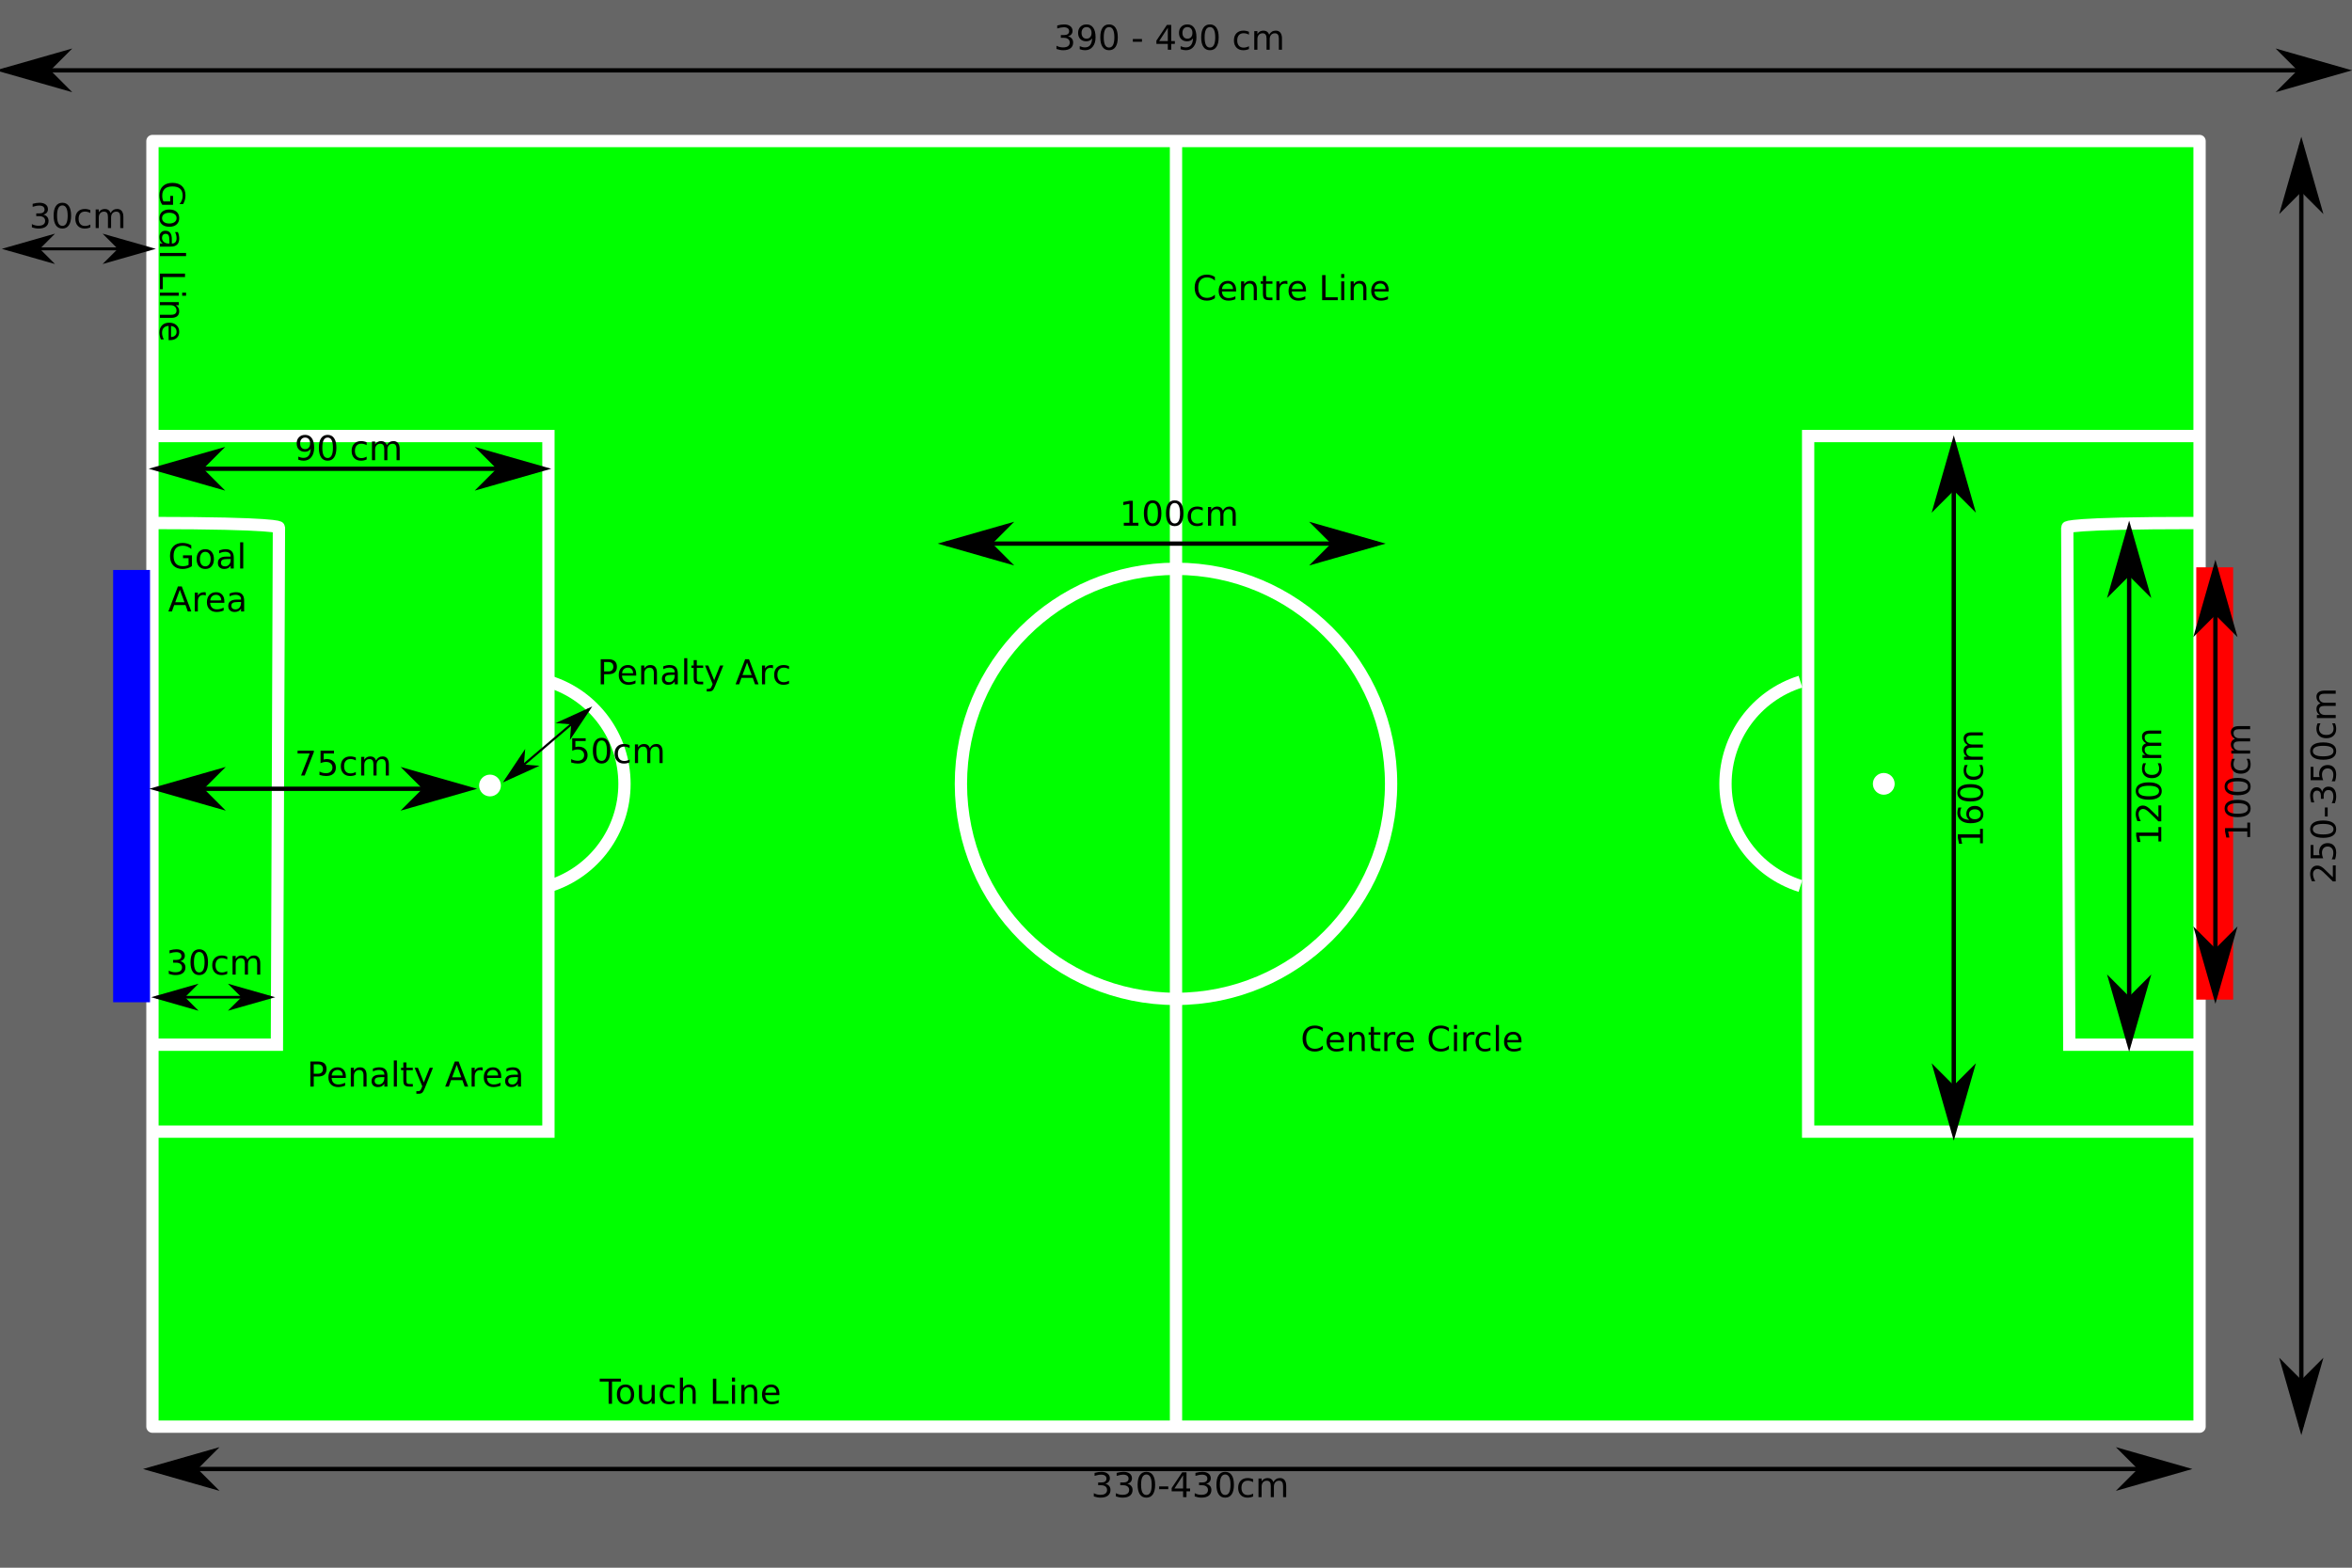
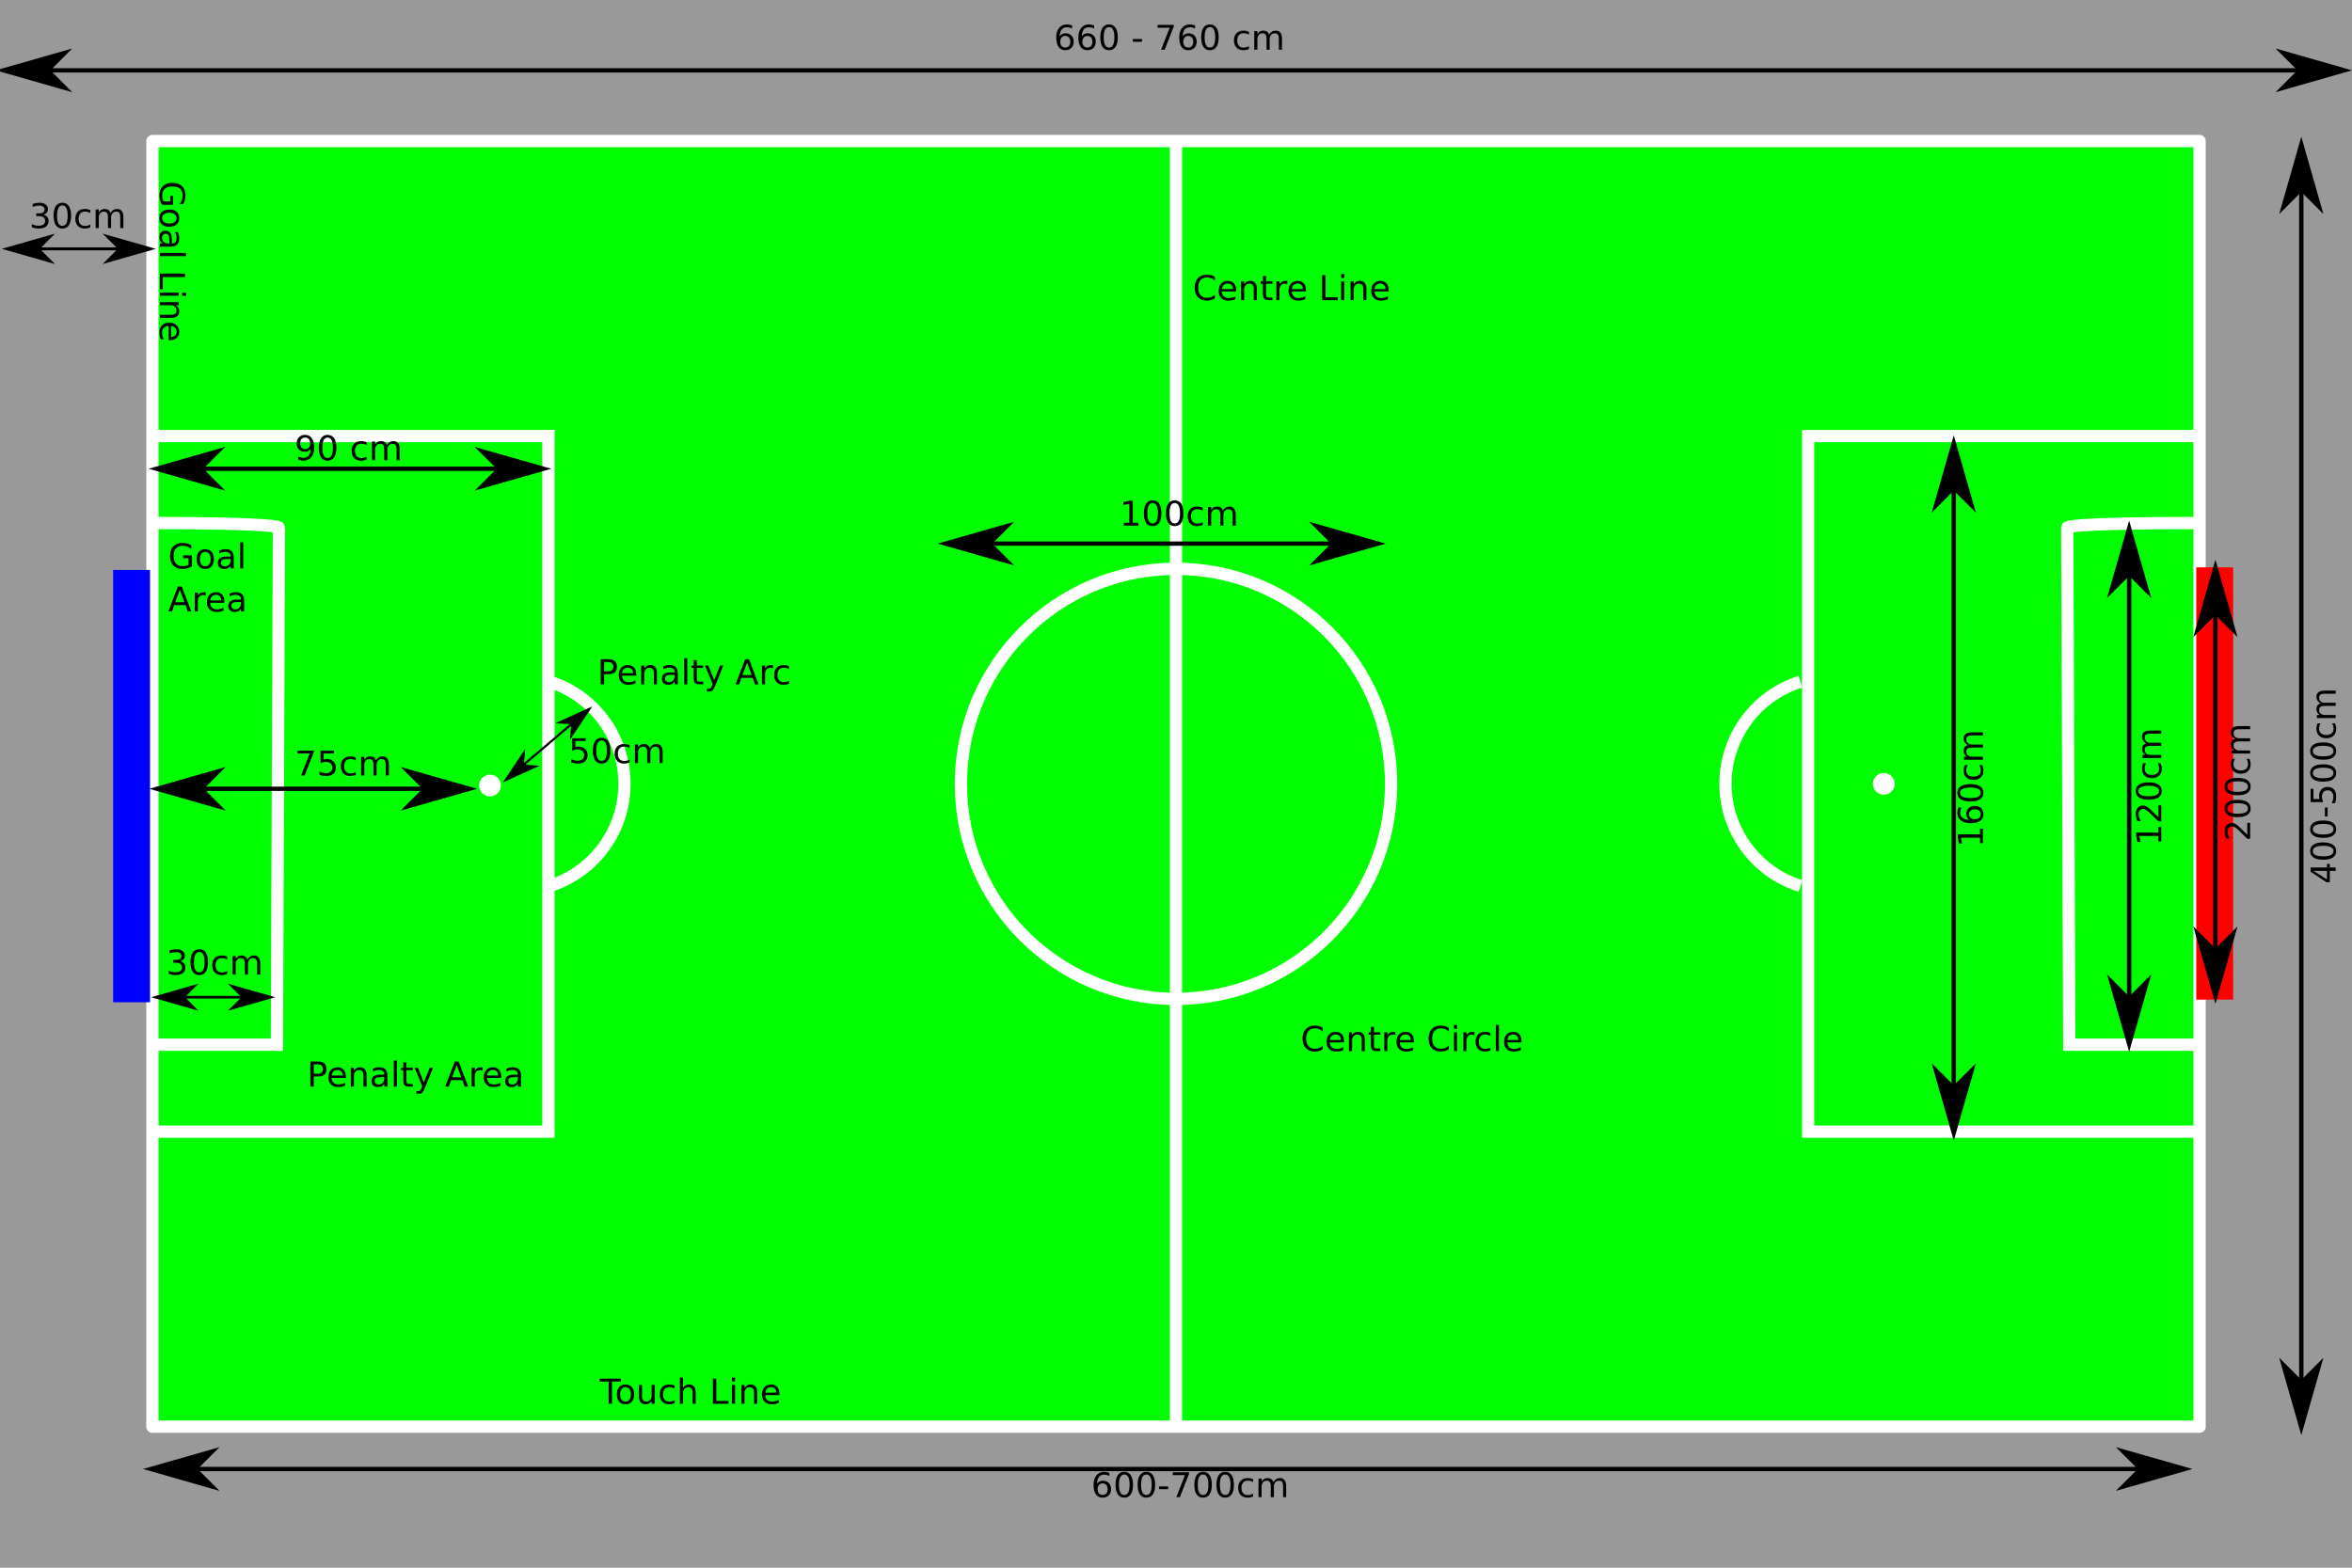
<svg xmlns="http://www.w3.org/2000/svg" width="1913.386" height="1275.591" id="svg2" version="1.0">
  <defs id="defs4">
    <marker orient="auto" refY="0.0" refX="0.0" id="Arrow1Lend" style="overflow:visible;">
      <path id="path2994" d="M 0.0,0.0 L 5.0,-5.0 L -12.5,0.0 L 5.0,5.0 L 0.0,0.0 z " style="fill-rule:evenodd;stroke:#000000;stroke-width:1.0pt;marker-start:none;" transform="scale(0.8) rotate(180) translate(12.5,0)" />
    </marker>
    <marker orient="auto" refY="0.0" refX="0.0" id="Arrow1Lstart" style="overflow:visible">
      <path id="path2997" d="M 0.0,0.0 L 5.0,-5.0 L -12.5,0.0 L 5.0,5.0 L 0.0,0.0 z " style="fill-rule:evenodd;stroke:#000000;stroke-width:1.0pt;marker-start:none" transform="scale(0.8) translate(12.5,0)" />
    </marker>
    <marker style="overflow:visible" id="DistanceOut" refX="0.0" refY="0.0" orient="auto">
      <g id="g2300">
        <path style="fill:none;stroke:#ffffff;stroke-width:1.15;stroke-linecap:square" d="M 0,0 L -2,0" id="path2316" />
        <path style="fill:#000000;fill-rule:evenodd;stroke:none" d="M 0,0 L -13,4 L -9,0 -13,-4 L 0,0 z " id="path2312" />
        <path style="fill:none;stroke:#000000;stroke-width:1;stroke-linecap:square" d="M 0,-4 L 0,40" id="path2314" />
      </g>
    </marker>
    <marker style="overflow:visible" id="DistanceIn" refX="0.0" refY="0.0" orient="auto">
      <g id="g2943">
        <path style="fill:none;stroke:#ffffff;stroke-width:1.15;stroke-linecap:square" d="M 0,0 L 2,0" id="path2306" />
        <path style="fill:#000000;fill-rule:evenodd;stroke:none" d="M 0,0 L 13,4 L 9,0 13,-4 L 0,0 z " id="path2302" />
        <path style="fill:none;stroke:#000000;stroke-width:1;stroke-linecap:square" d="M 0,-4 L 0,40" id="path2304" />
      </g>
    </marker>
  </defs>
  <g id="layer1" style="display:inline">
-     <rect style="fill:#666666;fill-opacity:1;stroke:none;stroke-width:3.543;stroke-linejoin:round;stroke-miterlimit:4;stroke-dasharray:none;stroke-opacity:1" id="rect1879" width="1913.386" height="1275.591" x="0" y="0" />
+     <rect style="fill:#999999;fill-opacity:1;stroke:none;stroke-width:3.543;stroke-linejoin:round;stroke-miterlimit:4;stroke-dasharray:none;stroke-opacity:1" id="rect1879" width="1913.386" height="1275.591" x="0" y="0" />
  </g>
  <g id="layer2" style="display:inline">
    <rect style="fill:lime;fill-opacity:1;stroke:#ffffff;stroke-width:10;stroke-linejoin:round;stroke-miterlimit:4;stroke-dasharray:none;stroke-opacity:1" id="rect2767" width="1665.354" height="1046.119" x="124.016" y="114.736" />
    <text xml:space="preserve" style="font-size:28px;font-style:normal;font-variant:normal;font-weight:normal;font-stretch:normal;text-align:start;line-height:125%;writing-mode:lr-tb;text-anchor:start;fill:black;fill-opacity:1;stroke:none;stroke-width:1px;stroke-linecap:butt;stroke-linejoin:miter;stroke-opacity:1;font-family:Bitstream Vera Sans" x="249.719" y="884.139" id="text3107">
      <tspan id="tspan3109" x="249.719" y="884.139">Penalty Area</tspan>
    </text>
    <text xml:space="preserve" style="font-size:28px;font-style:normal;font-variant:normal;font-weight:normal;font-stretch:normal;text-align:start;line-height:125%;writing-mode:lr-tb;text-anchor:start;fill:black;fill-opacity:1;stroke:none;stroke-width:1px;stroke-linecap:butt;stroke-linejoin:miter;stroke-opacity:1;display:inline;font-family:Bitstream Vera Sans" x="1058.094" y="855.239" id="text3131">
      <tspan id="tspan3133" x="1058.094" y="855.239">Centre Circle</tspan>
    </text>
    <text xml:space="preserve" style="font-size:28px;font-style:normal;font-variant:normal;font-weight:normal;font-stretch:normal;text-align:start;line-height:125%;writing-mode:lr-tb;text-anchor:start;fill:black;fill-opacity:1;stroke:none;stroke-width:1px;stroke-linecap:butt;stroke-linejoin:miter;stroke-opacity:1;display:inline;font-family:Bitstream Vera Sans" x="970.305" y="244.234" id="text3135">
      <tspan id="tspan3137" x="970.305" y="244.234">Centre Line</tspan>
    </text>
    <text xml:space="preserve" style="font-size:28px;font-style:normal;font-variant:normal;font-weight:normal;font-stretch:normal;text-align:start;line-height:125%;writing-mode:lr-tb;text-anchor:start;fill:black;fill-opacity:1;stroke:none;stroke-width:1px;stroke-linecap:butt;stroke-linejoin:miter;stroke-opacity:1;display:inline;font-family:Bitstream Vera Sans" x="487.949" y="1142.234" id="text3143">
      <tspan id="tspan3145" x="487.949" y="1142.234">Touch Line</tspan>
    </text>
  </g>
  <g id="layer3" style="display:inline">
    <path style="fill:white;fill-opacity:1;fill-rule:evenodd;stroke:white;stroke-width:10;stroke-linecap:butt;stroke-linejoin:miter;stroke-miterlimit:4;stroke-dasharray:none;stroke-opacity:1" d="M 956.693,118.11 L 956.693,1164.229" id="path2770" />
    <path style="fill:none;fill-opacity:1;stroke:white;stroke-width:8.1;stroke-linejoin:round;stroke-miterlimit:4;stroke-dasharray:none;stroke-opacity:1;display:inline" id="path2772" d="M 998.875 715.411 A 141.732 141.732 0 1 1  715.411,715.411 A 141.732 141.732 0 1 1  998.875 715.411 z" transform="matrix(1.234568,0,0,1.234568,-101.5083,-245.4277)" />
    <path style="fill:none;fill-rule:evenodd;stroke:white;stroke-width:10;stroke-linecap:butt;stroke-linejoin:miter;stroke-miterlimit:4;stroke-dasharray:none;stroke-opacity:1" d="M 128.208,354.805 L 446.157,354.805 L 446.157,920.785 L 128.208,920.785" id="path2798" />
    <path style="fill:none;fill-rule:evenodd;stroke:white;stroke-width:10;stroke-linecap:butt;stroke-linejoin:miter;stroke-miterlimit:4;stroke-dasharray:none;stroke-opacity:1;display:inline" d="M 1788.896,354.805 L 1470.947,354.805 L 1470.947,920.785 L 1788.896,920.785" id="path2804" />
    <path style="fill:none;fill-rule:evenodd;stroke:white;stroke-width:10;stroke-linecap:butt;stroke-linejoin:miter;stroke-miterlimit:4;stroke-dasharray:none;stroke-opacity:1" d="M 122.995,425.558 C 226.923,425.558 226.923,429.155 226.923,429.155 L 225.273,850.033 L 121.346,850.033" id="path2806" />
    <path style="fill:none;fill-rule:evenodd;stroke:white;stroke-width:10;stroke-linecap:butt;stroke-linejoin:miter;stroke-miterlimit:4;stroke-dasharray:none;stroke-opacity:1;display:inline" d="M 1785.672,425.558 C 1681.745,425.558 1681.745,429.155 1681.745,429.155 L 1683.394,850.033 L 1787.322,850.033" id="path2808" />
    <path style="fill:white;fill-opacity:1;stroke:white;stroke-width:3.543;stroke-linejoin:round;stroke-miterlimit:4;stroke-dasharray:none;stroke-opacity:1" id="path2812" d="M 242.97 258.155 A 8.436 8.436 0 1 1  226.097,258.155 A 8.436 8.436 0 1 1  242.97 258.155 z" transform="matrix(0.867769,0,0,0.867769,195.1015,415.1262)" />
    <path style="fill:white;fill-opacity:1;stroke:white;stroke-width:3.543;stroke-linejoin:round;stroke-miterlimit:4;stroke-dasharray:none;stroke-opacity:1;display:inline" id="path2814" d="M 242.97 258.155 A 8.436 8.436 0 1 1  226.097,258.155 A 8.436 8.436 0 1 1  242.97 258.155 z" transform="matrix(0.867769,0,0,0.867769,1328.96,413.7762)" />
    <path style="fill:none;fill-opacity:1;stroke:white;stroke-width:12.2;stroke-linejoin:round;stroke-miterlimit:4;stroke-dasharray:none;stroke-opacity:1" id="path2816" d="M 701.73,322.102 A 106.299,106.299 0 0 1 701.748,524.911" transform="matrix(0.819672,0,0,0.819672,-128.1662,290.6586)" />
    <path style="fill:none;fill-opacity:1;stroke:white;stroke-width:12.2;stroke-linejoin:round;stroke-miterlimit:4;stroke-dasharray:none;stroke-opacity:1;display:inline" id="path2820" d="M 701.73,322.102 A 106.299,106.299 0 0 1 701.748,524.911" transform="matrix(-0.819672,0,0,0.819672,2039.895,290.6586)" />
    <path style="fill:#0000ff;stroke:#0000ff;stroke-width:30;stroke-linecap:butt;stroke-linejoin:miter;stroke-miterlimit:4;stroke-opacity:1;stroke-dasharray:none" d="m 107.041,463.756 0,351.759" id="path3981" />
    <path style="fill:#0000ff;stroke:#ff0000;stroke-width:30;stroke-linecap:butt;stroke-linejoin:miter;stroke-miterlimit:4;stroke-opacity:1;stroke-dasharray:none;display:inline" d="m 1801.694,461.611 0,351.759" id="path3981-1" />
  </g>
  <g id="layer4">
    <text xml:space="preserve" style="font-size:28px;font-style:normal;font-variant:normal;font-weight:normal;font-stretch:normal;text-align:start;line-height:125%;writing-mode:lr-tb;text-anchor:start;fill:black;fill-opacity:1;stroke:none;stroke-width:1px;stroke-linecap:butt;stroke-linejoin:miter;stroke-opacity:1;font-family:Bitstream Vera Sans" x="237.481" y="377.762" id="text3038" transform="scale(1.008836,0.991241)">
      <tspan id="tspan3040" x="237.481" y="377.762">90 cm</tspan>
    </text>
    <path style="fill:none;fill-rule:evenodd;stroke:black;stroke-width:2.437;stroke-linecap:butt;stroke-linejoin:miter;marker-start:url(#Arrow1Lstart);marker-end:url(#Arrow1Lend);stroke-miterlimit:4;stroke-dasharray:none;stroke-opacity:1" d="M 6.196,202.475 L 122.038,202.475" id="path3055" />
    <path style="fill:none;fill-rule:evenodd;stroke:black;stroke-width:3.502;stroke-linecap:butt;stroke-linejoin:miter;marker-start:url(#Arrow1Lstart);marker-end:url(#Arrow1Lend);stroke-miterlimit:4;stroke-dasharray:none;stroke-opacity:1" d="M 128.213,641.816 L 381.348,641.816" id="path3057" />
    <path style="fill:none;fill-rule:evenodd;stroke:black;stroke-width:2.167;stroke-linecap:butt;stroke-linejoin:miter;marker-start:url(#Arrow1Lstart);marker-end:url(#Arrow1Lend);stroke-miterlimit:4;stroke-dasharray:none;stroke-opacity:1" d="M 127.219,811.417 L 219.71,811.417" id="path3059" />
    <path style="fill:none;fill-rule:evenodd;stroke:black;stroke-width:3.502;stroke-linecap:butt;stroke-linejoin:miter;marker-start:url(#Arrow1Lstart);marker-end:url(#Arrow1Lend);stroke-miterlimit:4;stroke-dasharray:none;stroke-opacity:1" d="M 123.151,1195.294 L 1776.736,1195.294" id="path3061" />
    <path style="fill:none;fill-rule:evenodd;stroke:black;stroke-width:3.502;stroke-linecap:butt;stroke-linejoin:miter;marker-start:url(#Arrow1Lstart);marker-end:url(#Arrow1Lend);stroke-miterlimit:4;stroke-dasharray:none;stroke-opacity:1" d="M 3.354,57.233 L 1906.657,57.233" id="path3063" />
    <path style="fill:none;fill-rule:evenodd;stroke:black;stroke-width:3.502;stroke-linecap:butt;stroke-linejoin:miter;marker-start:url(#Arrow1Lstart);marker-end:url(#Arrow1Lend);stroke-miterlimit:4;stroke-dasharray:none;stroke-opacity:1" d="M 127.763,381.417 L 441.641,381.417" id="path3065" />
    <text xml:space="preserve" style="font-size:28px;font-style:normal;font-variant:normal;font-weight:normal;font-stretch:normal;text-align:start;line-height:125%;writing-mode:lr-tb;text-anchor:start;fill:black;fill-opacity:1;stroke:none;stroke-width:1px;stroke-linecap:butt;stroke-linejoin:miter;stroke-opacity:1;font-family:Bitstream Vera Sans" x="23.574" y="187.221" id="text3067" transform="scale(1.008836,0.991241)">
      <tspan id="tspan3069" x="23.574" y="187.221">30cm</tspan>
    </text>
    <text xml:space="preserve" style="font-size:28px;font-style:normal;font-variant:normal;font-weight:normal;font-stretch:normal;text-align:start;line-height:125%;writing-mode:lr-tb;text-anchor:start;fill:#000000;fill-opacity:1;stroke:none;font-family:Bitstream Vera Sans" x="849.794" y="40.832" id="text3071" transform="scale(1.008836,0.991241)">
-       <tspan id="tspan3073" x="849.794" y="40.832">390 - 490 cm</tspan>
+       <tspan id="tspan3073" x="849.794" y="40.832">660 - 760 cm</tspan>
    </text>
-     <text xml:space="preserve" style="font-size:28px;font-style:normal;font-variant:normal;font-weight:normal;font-stretch:normal;text-align:start;line-height:125%;writing-mode:lr-tb;text-anchor:start;fill:black;fill-opacity:1;stroke:none;stroke-width:1px;stroke-linecap:butt;stroke-linejoin:miter;stroke-opacity:1;font-family:Bitstream Vera Sans" x="879.9" y="1228.966" id="text3075" transform="scale(1.008836,0.991241)">
-       <tspan x="879.9" y="1228.966" id="tspan3079">330-430cm</tspan>
+     <text xml:space="preserve" style="font-size:28px;font-style:normal;font-variant:normal;font-weight:normal;font-stretch:normal;text-align:start;line-height:125%;writing-mode:lr-tb;text-anchor:start;fill:#000000;fill-opacity:1;stroke:none;font-family:Bitstream Vera Sans" x="879.9" y="1228.966" id="text3075" transform="scale(1.008836,0.991241)">
+       <tspan x="879.9" y="1228.966" id="tspan3079">600-700cm</tspan>
    </text>
    <text xml:space="preserve" style="font-size:28px;font-style:normal;font-variant:normal;font-weight:normal;font-stretch:normal;text-align:start;line-height:125%;writing-mode:lr-tb;text-anchor:start;fill:black;fill-opacity:1;stroke:none;stroke-width:1px;stroke-linecap:butt;stroke-linejoin:miter;stroke-opacity:1;font-family:Bitstream Vera Sans" x="133.96" y="800.012" id="text3083" transform="scale(1.008836,0.991241)">
      <tspan id="tspan3085" x="133.96" y="800.012">30cm</tspan>
    </text>
    <text xml:space="preserve" style="font-size:28px;font-style:normal;font-variant:normal;font-weight:normal;font-stretch:normal;text-align:start;line-height:125%;writing-mode:lr-tb;text-anchor:start;fill:black;fill-opacity:1;stroke:none;stroke-width:1px;stroke-linecap:butt;stroke-linejoin:miter;stroke-opacity:1;font-family:Bitstream Vera Sans" x="237.656" y="636.601" id="text3087" transform="scale(1.008836,0.991241)">
      <tspan id="tspan3089" x="237.656" y="636.601">75cm</tspan>
    </text>
    <path style="fill:none;fill-rule:evenodd;stroke:black;stroke-width:1.772;stroke-linecap:butt;stroke-linejoin:miter;stroke-opacity:1;stroke-miterlimit:4;stroke-dasharray:none;marker-start:url(#Arrow1Lstart);marker-end:url(#Arrow1Lend);display:inline" d="M 411.699,634.421 L 479.19,577.053" id="path3091" />
    <text xml:space="preserve" style="font-size:28px;font-style:normal;font-variant:normal;font-weight:normal;font-stretch:normal;text-align:start;line-height:125%;writing-mode:lr-tb;text-anchor:start;fill:black;fill-opacity:1;stroke:none;stroke-width:1px;stroke-linecap:butt;stroke-linejoin:miter;stroke-opacity:1;font-family:Bitstream Vera Sans" x="458.427" y="626.388" id="text3095" transform="scale(1.008836,0.991241)">
      <tspan x="458.427" y="626.388" id="tspan3099">50cm</tspan>
    </text>
    <text xml:space="preserve" style="font-size:28px;font-style:normal;font-variant:normal;font-weight:normal;font-stretch:normal;text-align:start;line-height:125%;writing-mode:lr-tb;text-anchor:start;fill:black;fill-opacity:1;stroke:none;stroke-width:1px;stroke-linecap:butt;stroke-linejoin:miter;stroke-opacity:1;display:inline;font-family:Bitstream Vera Sans" x="136.729" y="462.558" id="text3103">
      <tspan id="tspan3105" x="136.729" y="462.558">Goal</tspan>
      <tspan x="136.729" y="497.558" id="tspan3123">Area</tspan>
    </text>
    <text xml:space="preserve" style="font-size:28px;font-style:normal;font-variant:normal;font-weight:normal;font-stretch:normal;text-align:start;line-height:125%;writing-mode:lr-tb;text-anchor:start;fill:black;fill-opacity:1;stroke:none;stroke-width:1px;stroke-linecap:butt;stroke-linejoin:miter;stroke-opacity:1;font-family:Bitstream Vera Sans;display:inline" x="485.939" y="556.805" id="text3111">
      <tspan id="tspan3113" x="485.939" y="556.805">Penalty Arc</tspan>
    </text>
    <path style="fill:none;fill-rule:evenodd;stroke:black;stroke-width:3.502;stroke-linecap:butt;stroke-linejoin:miter;marker-start:url(#Arrow1Lstart);marker-end:url(#Arrow1Lend);stroke-miterlimit:4;stroke-dasharray:none;stroke-opacity:1" d="M 769.639,442.324 L 1120.468,442.324" id="path3125" />
    <text xml:space="preserve" style="font-size:28px;font-style:normal;font-variant:normal;font-weight:normal;font-stretch:normal;text-align:start;line-height:125%;writing-mode:lr-tb;text-anchor:start;fill:black;fill-opacity:1;stroke:none;stroke-width:1px;stroke-linecap:butt;stroke-linejoin:miter;stroke-opacity:1;font-family:Bitstream Vera Sans" x="902.749" y="431.489" id="text3127" transform="scale(1.008836,0.991241)">
      <tspan id="tspan3129" x="902.749" y="431.489">100cm</tspan>
    </text>
    <text xml:space="preserve" style="font-size:28px;font-style:normal;font-variant:normal;font-weight:normal;font-stretch:normal;text-align:start;line-height:125%;writing-mode:lr-tb;text-anchor:start;fill:black;fill-opacity:1;stroke:none;stroke-width:1px;stroke-linecap:butt;stroke-linejoin:miter;stroke-opacity:1;display:inline;font-family:Bitstream Vera Sans" x="147.222" y="-130.101" id="text3139" transform="matrix(0,1,-1,0,0,0)">
      <tspan id="tspan3141" x="147.222" y="-130.101">Goal Line</tspan>
    </text>
    <path style="fill:none;fill-rule:evenodd;stroke:black;stroke-width:3.543;stroke-linecap:butt;stroke-linejoin:miter;marker-start:url(#Arrow1Lstart);marker-end:url(#Arrow1Lend);stroke-miterlimit:4;stroke-dasharray:none;stroke-opacity:1" d="M 1732.103,430.506 L 1732.103,848.954" id="path3155" />
    <path style="fill:none;fill-rule:evenodd;stroke:black;stroke-width:3.543;stroke-linecap:butt;stroke-linejoin:miter;marker-start:url(#Arrow1Lstart);marker-end:url(#Arrow1Lend);stroke-miterlimit:4;stroke-dasharray:none;stroke-opacity:1" d="M 1589.426,361.08 L 1589.426,921.26" id="path3157" />
    <path style="fill:none;fill-rule:evenodd;stroke:black;stroke-width:3.543;stroke-linecap:butt;stroke-linejoin:miter;marker-start:url(#Arrow1Lstart);marker-end:url(#Arrow1Lend);stroke-miterlimit:4;stroke-dasharray:none;stroke-opacity:1" d="M 1949.764,1.687 L 1949.764,1273.904" id="path3161" />
    <g id="g3192" transform="translate(-20,0)">
      <path id="path3153" d="M 1822.272,462.317 L 1822.272,809.899" style="fill:none;fill-rule:evenodd;stroke:black;stroke-width:3.543;stroke-linecap:butt;stroke-linejoin:miter;marker-start:url(#Arrow1Lstart);marker-end:url(#Arrow1Lend);stroke-miterlimit:4;stroke-dasharray:none;stroke-opacity:1" />
-       <text transform="matrix(0,-1,1,0,0,0)" id="text3163" y="1850.533" x="-684.547" style="font-size:28px;font-style:normal;font-variant:normal;font-weight:normal;font-stretch:normal;text-align:start;line-height:125%;writing-mode:lr-tb;text-anchor:start;fill:black;fill-opacity:1;stroke:none;stroke-width:1px;stroke-linecap:butt;stroke-linejoin:miter;stroke-opacity:1;font-family:Bitstream Vera Sans" xml:space="preserve">
-         <tspan y="1850.533" x="-684.547" id="tspan3165">100cm</tspan>
+       <text transform="matrix(0,-1,1,0,0,0)" id="text3163" y="1850.533" x="-684.547" style="font-size:28px;font-style:normal;font-variant:normal;font-weight:normal;font-stretch:normal;text-align:start;line-height:125%;writing-mode:lr-tb;text-anchor:start;fill:#000000;fill-opacity:1;stroke:none;font-family:Bitstream Vera Sans" xml:space="preserve">
+         <tspan y="1850.533" x="-684.547" id="tspan3165">200cm</tspan>
      </text>
    </g>
    <text xml:space="preserve" style="font-size:28px;font-style:normal;font-variant:normal;font-weight:normal;font-stretch:normal;text-align:start;line-height:125%;writing-mode:lr-tb;text-anchor:start;fill:black;fill-opacity:1;stroke:none;stroke-width:1px;stroke-linecap:butt;stroke-linejoin:miter;stroke-opacity:1;font-family:Bitstream Vera Sans" x="-688.169" y="1758.224" id="text3167" transform="matrix(0,-1,1,0,0,0)">
      <tspan id="tspan3169" x="-688.169" y="1758.224">120cm</tspan>
    </text>
    <text xml:space="preserve" style="font-size:28px;font-style:normal;font-variant:normal;font-weight:normal;font-stretch:normal;text-align:start;line-height:125%;writing-mode:lr-tb;text-anchor:start;fill:black;fill-opacity:1;stroke:none;stroke-width:1px;stroke-linecap:butt;stroke-linejoin:miter;stroke-opacity:1;font-family:Bitstream Vera Sans" x="-689.609" y="1613.117" id="text3171" transform="matrix(0,-1,1,0,0,0)">
      <tspan x="-689.609" y="1613.117" id="tspan3175">160cm</tspan>
    </text>
    <g id="g3187" transform="translate(589.8088,0)">
      <path id="path3159" d="M 1282.34,118.11 L 1282.34,1160.855" style="fill:none;fill-rule:evenodd;stroke:black;stroke-width:3.543;stroke-linecap:butt;stroke-linejoin:miter;marker-start:url(#Arrow1Lstart);marker-end:url(#Arrow1Lend);stroke-miterlimit:4;stroke-dasharray:none;stroke-opacity:1" />
-       <text transform="matrix(0,-1,1,0,0,0)" id="text3179" y="1310.322" x="-719.21" style="font-size:28px;font-style:normal;font-variant:normal;font-weight:normal;font-stretch:normal;text-align:start;line-height:125%;writing-mode:lr-tb;text-anchor:start;fill:black;fill-opacity:1;stroke:none;stroke-width:1px;stroke-linecap:butt;stroke-linejoin:miter;stroke-opacity:1;font-family:Bitstream Vera Sans" xml:space="preserve">
-         <tspan id="tspan3181" y="1310.322" x="-719.21">250-350cm</tspan>
+       <text transform="matrix(0,-1,1,0,0,0)" id="text3179" y="1310.322" x="-719.21" style="font-size:28px;font-style:normal;font-variant:normal;font-weight:normal;font-stretch:normal;text-align:start;line-height:125%;writing-mode:lr-tb;text-anchor:start;fill:#000000;fill-opacity:1;stroke:none;font-family:Bitstream Vera Sans" xml:space="preserve">
+         <tspan id="tspan3181" y="1310.322" x="-719.21">400-500cm</tspan>
      </text>
    </g>
-     <text xml:space="preserve" style="font-size:28px;font-style:normal;font-variant:normal;font-weight:normal;font-stretch:normal;text-align:start;line-height:125%;writing-mode:lr-tb;text-anchor:start;fill:black;fill-opacity:1;stroke:none;stroke-width:1px;stroke-linecap:butt;stroke-linejoin:miter;stroke-opacity:1;font-family:Bitstream Vera Sans" x="-717.564" y="1980.987" id="text3183" transform="matrix(0,-1,1,0,0,0)">
-       <tspan x="-717.564" y="1980.987" id="tspan3185">310-410cm</tspan>
+     <text xml:space="preserve" style="font-size:28px;font-style:normal;font-variant:normal;font-weight:normal;font-stretch:normal;text-align:start;line-height:125%;writing-mode:lr-tb;text-anchor:start;fill:#000000;fill-opacity:1;stroke:none;font-family:Bitstream Vera Sans" x="-717.564" y="1980.987" id="text3183" transform="matrix(0,-1,1,0,0,0)">
+       <tspan x="-717.564" y="1980.987" id="tspan3185">460-560cm</tspan>
    </text>
  </g>
</svg>
